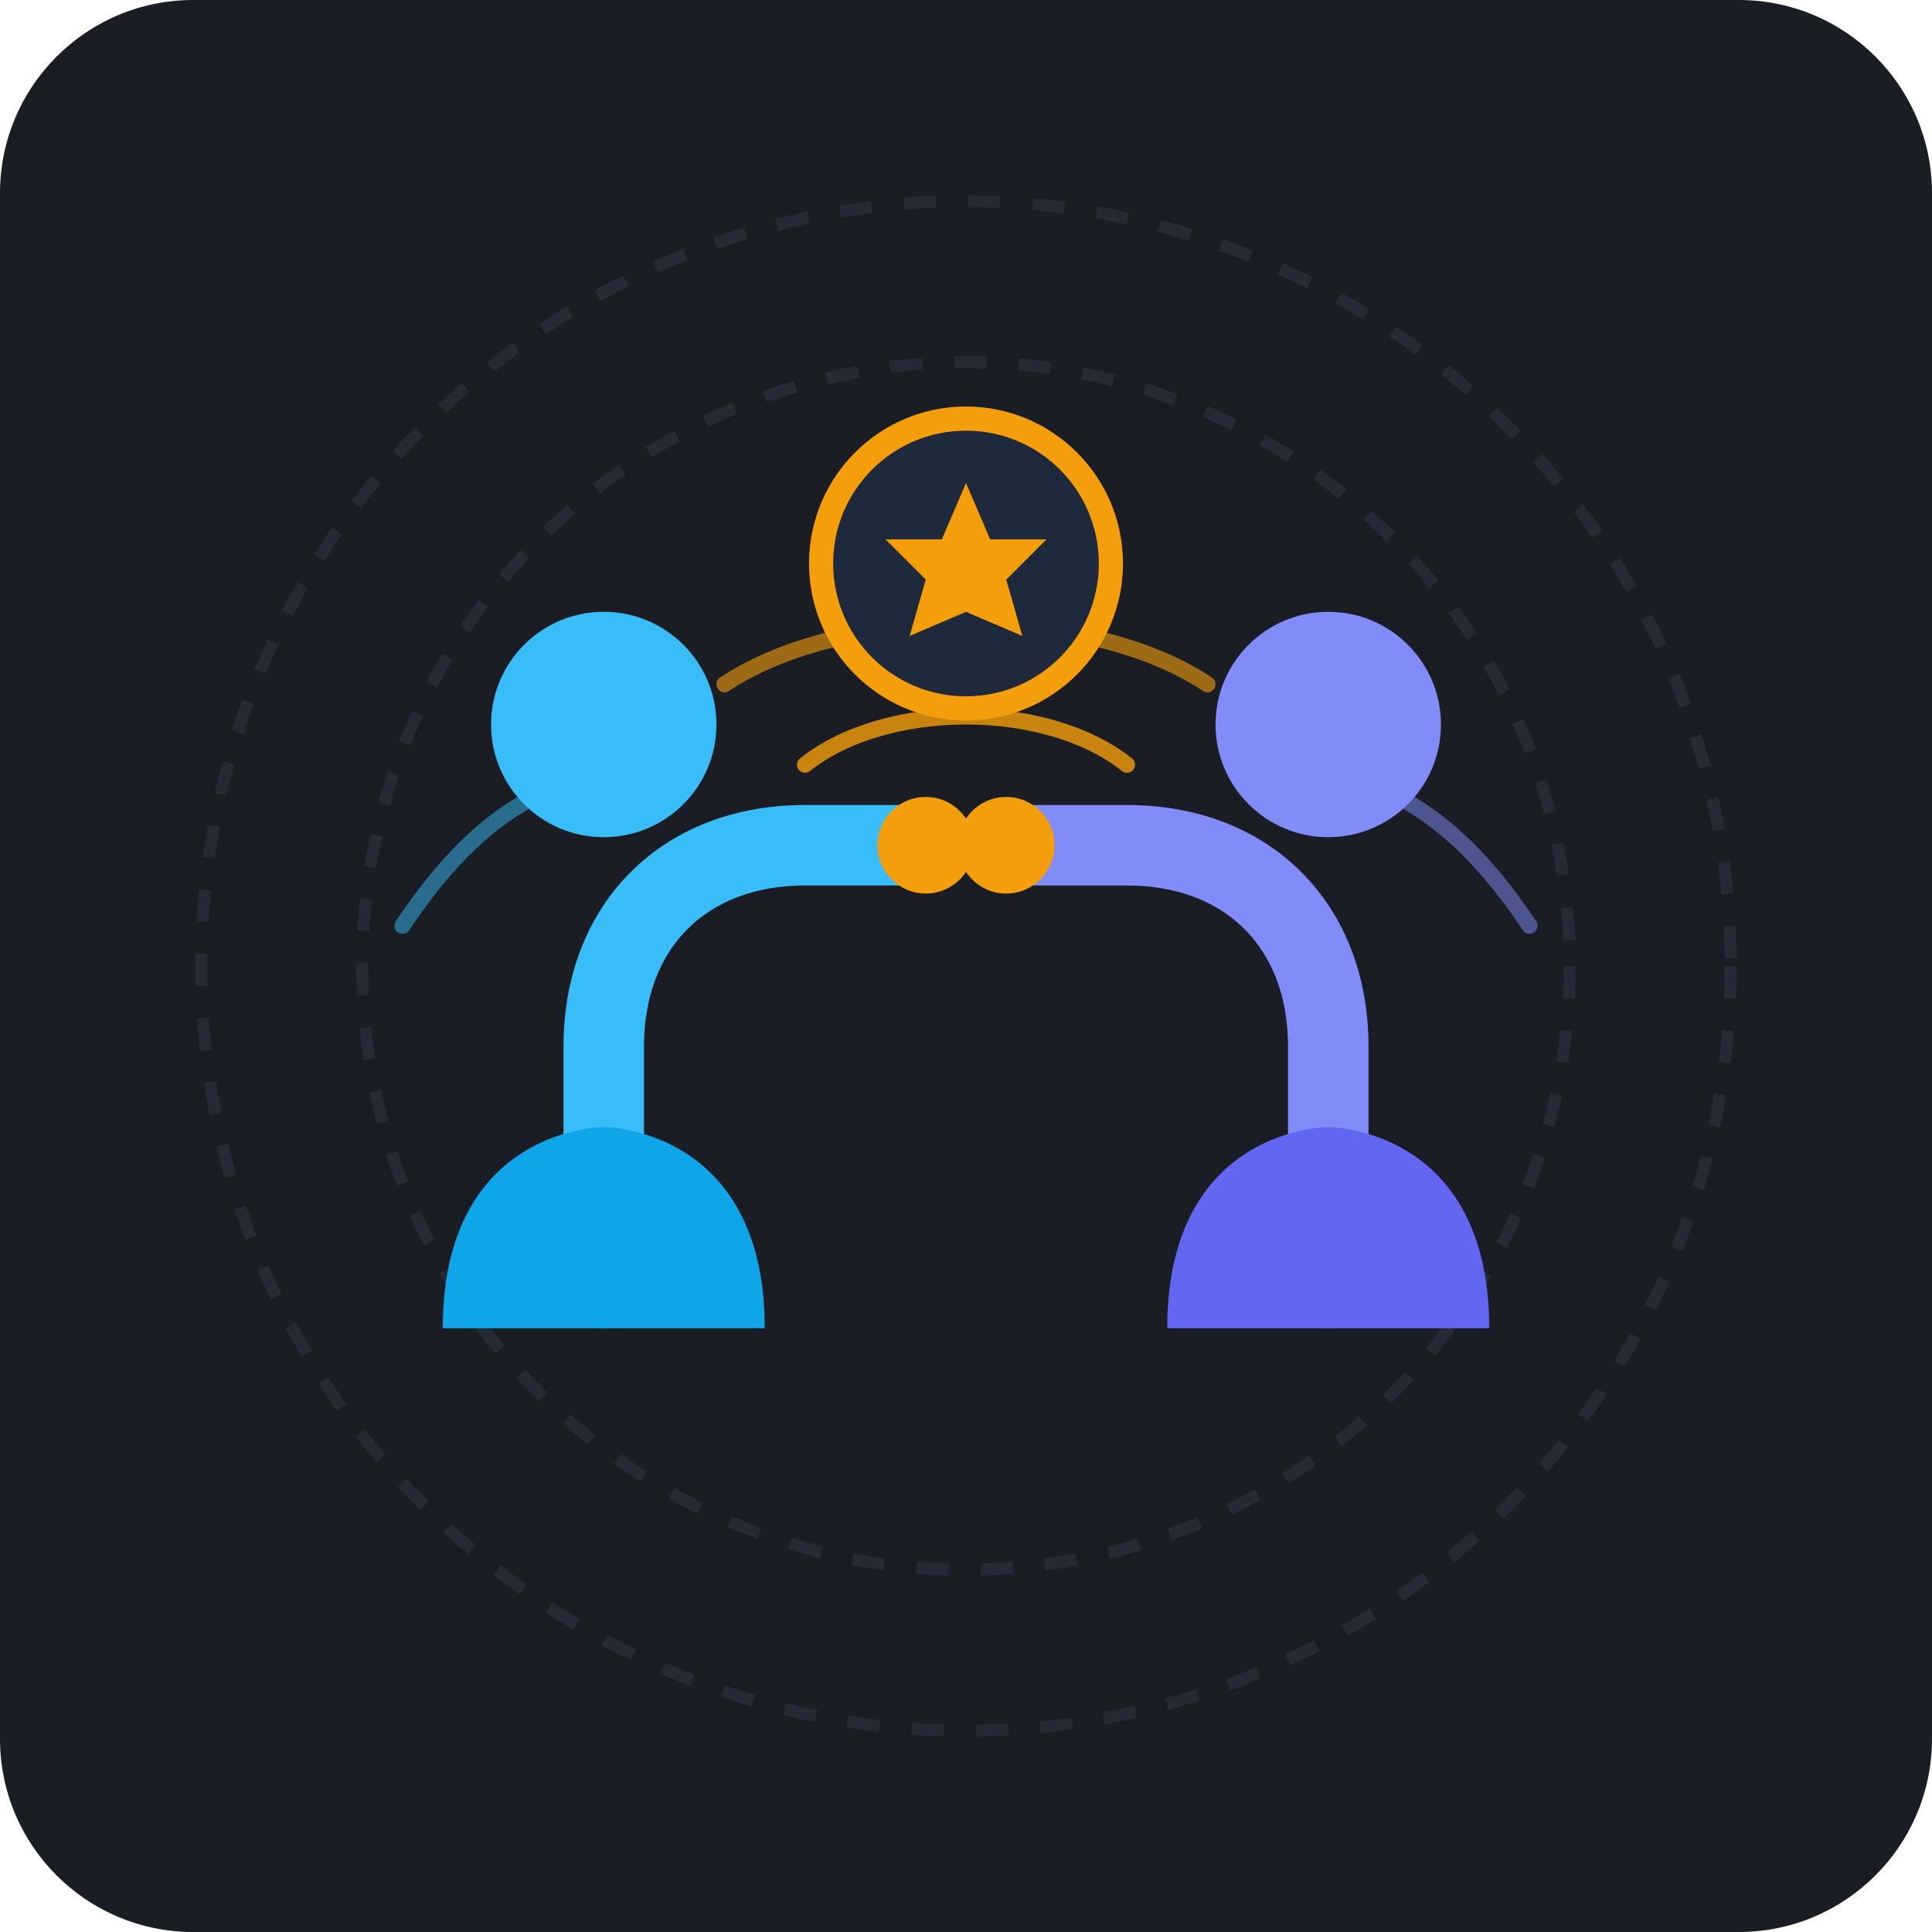
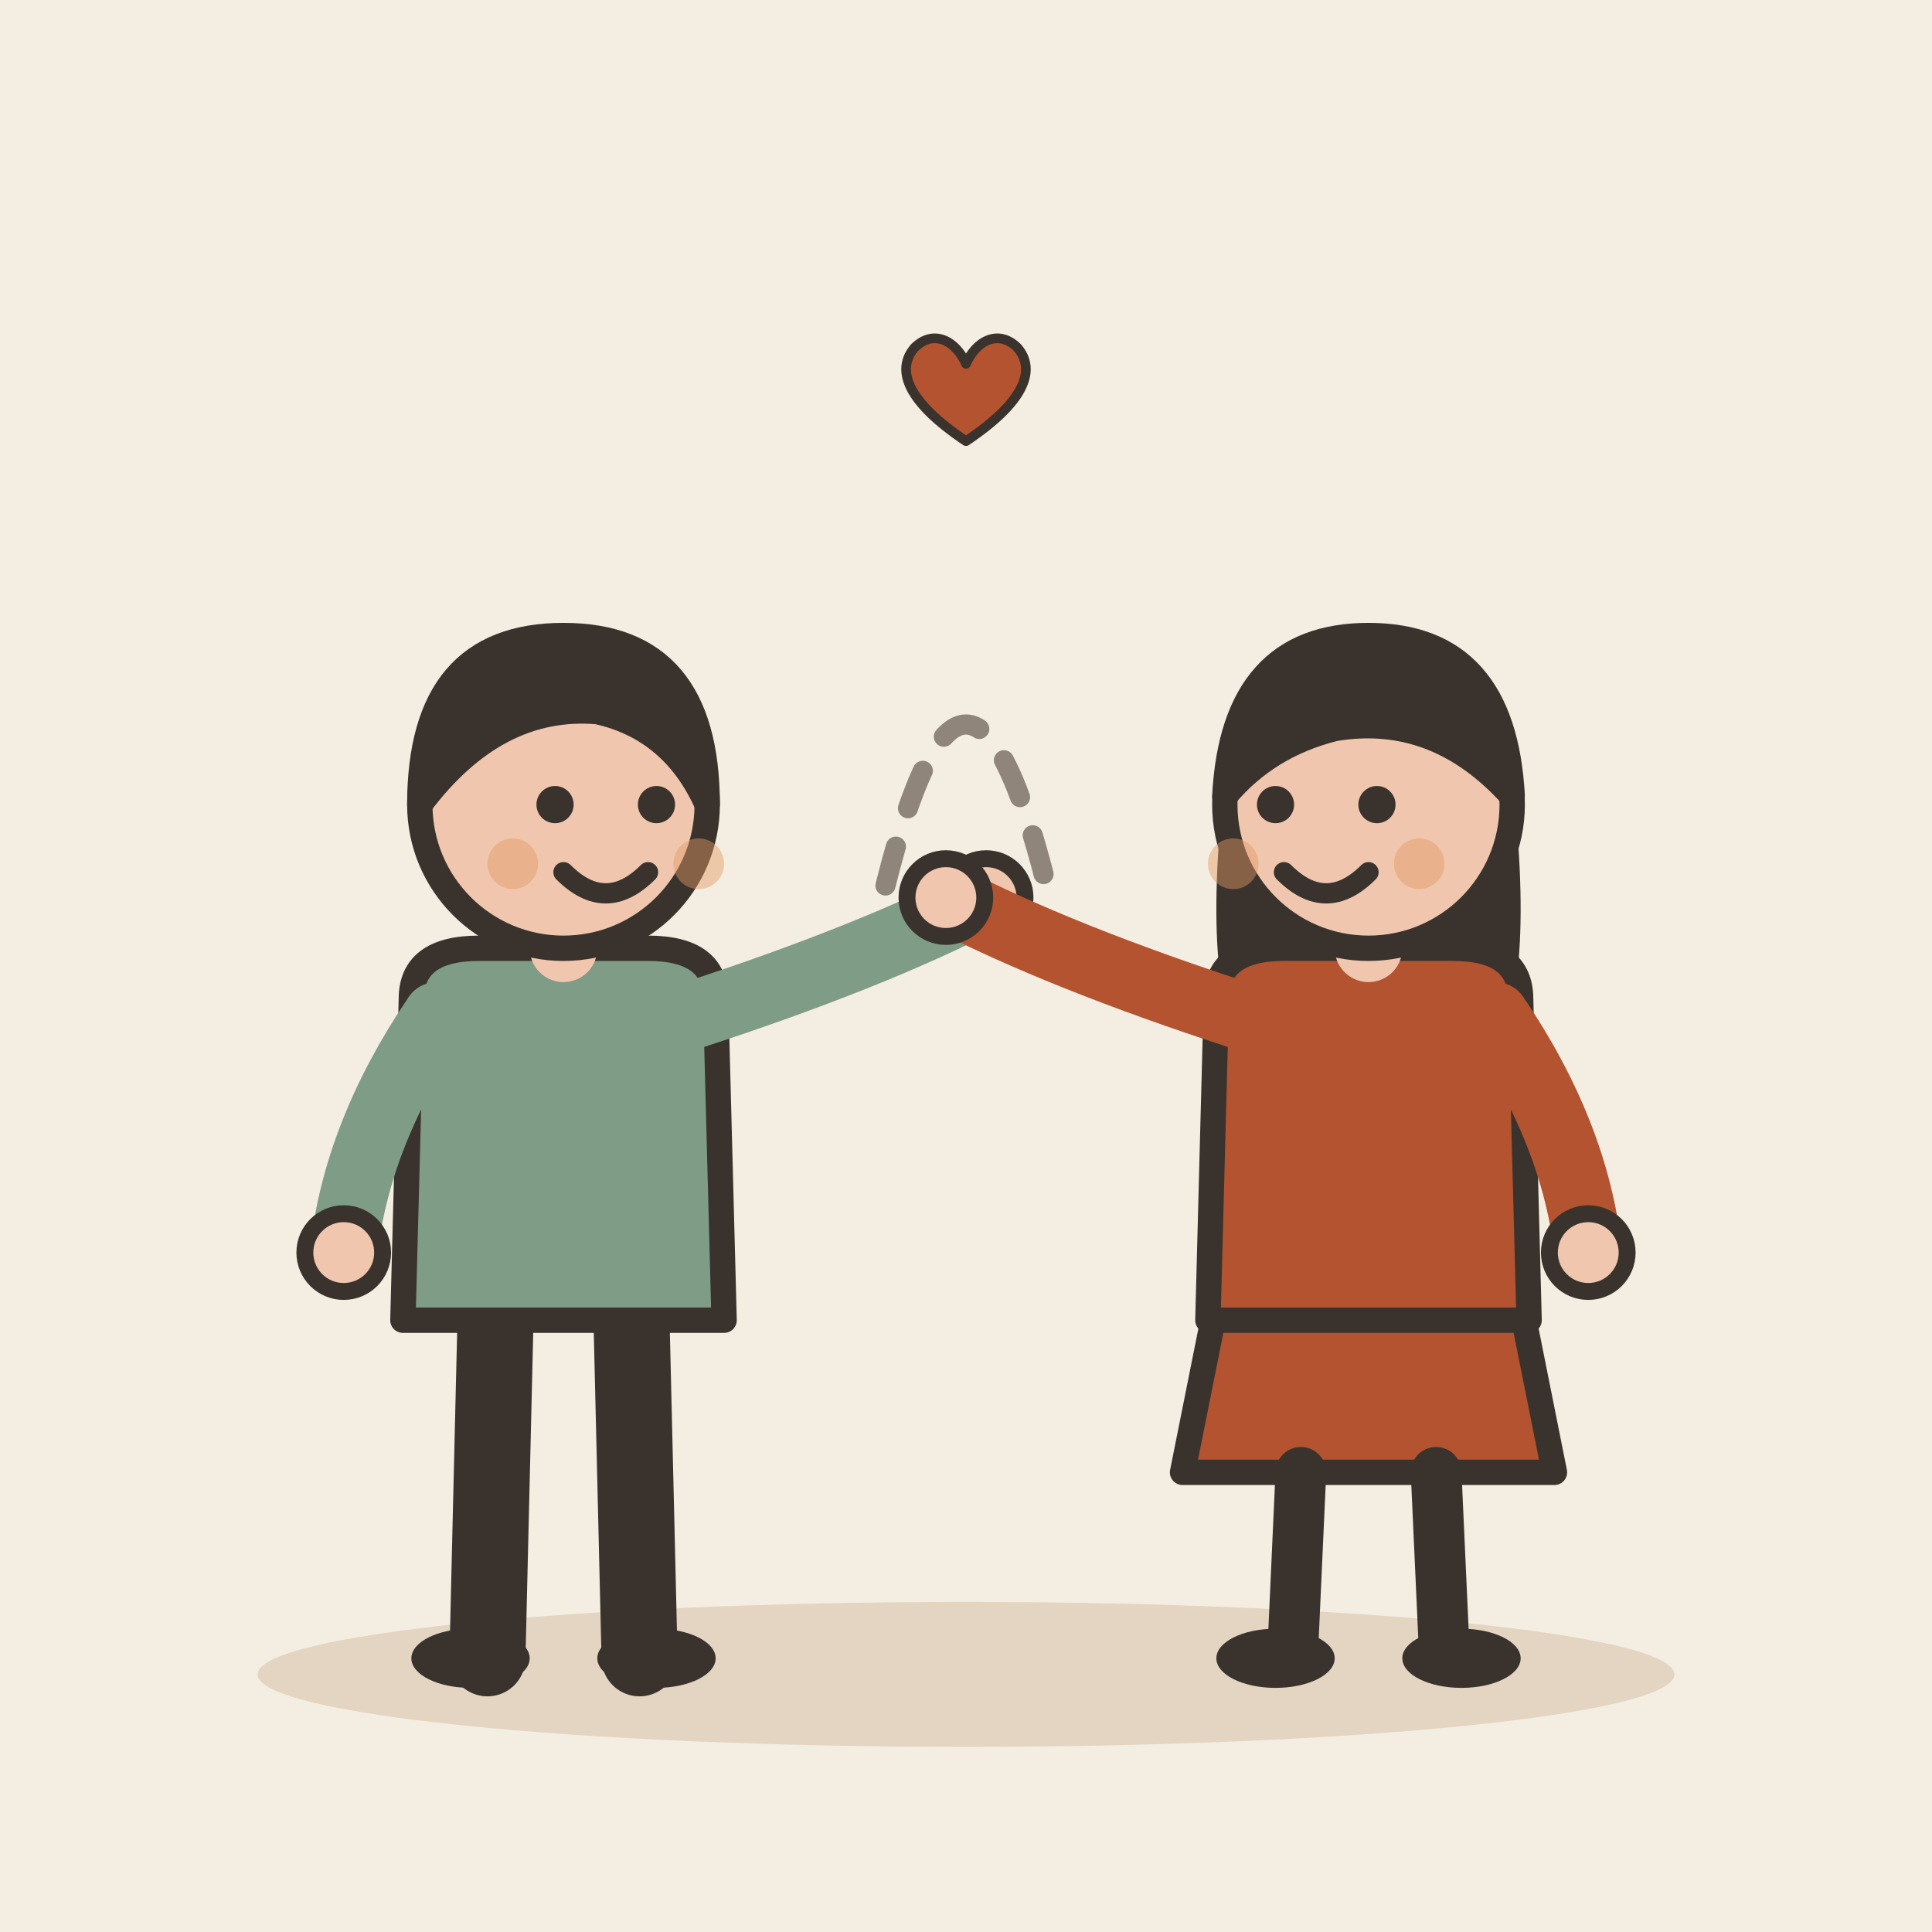
- <svg xmlns="http://www.w3.org/2000/svg" width="240" height="240" viewBox="0 0 240 240">
-   <rect width="240" height="240" rx="24" fill="#1A1D24" />
-   <g opacity="0.15" stroke="#64748B" stroke-width="1.5" stroke-dasharray="4 4" fill="none">
-     <circle cx="120" cy="120" r="75" />
-     <circle cx="120" cy="120" r="95" />
+ <svg xmlns="http://www.w3.org/2000/svg" viewBox="0 0 240 240" data-style="editorial">
+   <rect width="240" height="240" fill="#F4EDE2" />
+   <ellipse cx="120" cy="208" rx="88" ry="9" fill="#E3D5C1" />
+   <g transform="translate(70 206) scale(1.05 1.05)">
+     <path d="M-8 -42L-9 0" stroke="#3A332D" stroke-width="9" stroke-linecap="round" fill="none" />
+     <path d="M8 -42L9 0" stroke="#3A332D" stroke-width="9" stroke-linecap="round" fill="none" />
+     <ellipse cx="-11" cy="0" rx="7" ry="3.5" fill="#3A332D" />
+     <ellipse cx="11" cy="0" rx="7" ry="3.5" fill="#3A332D" />
+     <path d="M-18 -78Q-18 -84 -10 -84L10 -84Q18 -84 18 -78L19 -40L-19 -40Z" fill="#7E9C86" stroke="#3A332D" stroke-width="3" stroke-linecap="round" stroke-linejoin="round" />
+     <path d="M-15 -76Q-24.5 -62 -26 -48" fill="none" stroke="#7E9C86" stroke-width="8" stroke-linecap="round" stroke-linejoin="round" />
+     <circle cx="-26" cy="-48" r="4.6" fill="#F0C7AE" stroke="#3A332D" stroke-linecap="round" stroke-linejoin="round" stroke-width="2" />
+     <path d="M15 -76Q36.5 -83 50 -90" fill="none" stroke="#7E9C86" stroke-width="8" stroke-linecap="round" stroke-linejoin="round" />
+     <circle cx="50" cy="-90" r="4.6" fill="#F0C7AE" stroke="#3A332D" stroke-linecap="round" stroke-linejoin="round" stroke-width="2" />
+     <path d="M0 -84L0 -88" stroke="#F0C7AE" stroke-width="8" stroke-linecap="round" fill="none" />
+     <circle cx="0" cy="-101" r="17" fill="#F0C7AE" stroke="#3A332D" stroke-width="3" stroke-linecap="round" stroke-linejoin="round" />
+     <path d="M-17 -101Q-17 -121 0 -121Q17 -121 17 -101Q13 -110 4 -112Q-8 -113 -17 -101Z" fill="#3A332D" stroke="#3A332D" stroke-width="3" stroke-linecap="round" stroke-linejoin="round" />
+     <circle cx="-1" cy="-101" r="2.2" fill="#3A332D" />
+     <circle cx="11" cy="-101" r="2.2" fill="#3A332D" />
+     <path d="M0 -93Q5 -88 10 -93" fill="none" stroke="#3A332D" stroke-width="2.4" stroke-linecap="round" stroke-linejoin="round" />
+     <circle cx="-6" cy="-94" r="3" fill="#E39A62" opacity="0.45" />
+     <circle cx="16" cy="-94" r="3" fill="#E39A62" opacity="0.45" />
  </g>
-   <g transform="translate(0, 0)">
-     <path d="M75,160 L75,130 C75,115 85,105 100,105 L115,105" fill="none" stroke="#38BDF8" stroke-width="10" stroke-linecap="round" stroke-linejoin="round" />
-     <circle cx="75" cy="90" r="14" fill="#38BDF8" />
-     <path d="M55,165 C55,140 75,140 75,140 C75,140 95,140 95,165" fill="#0EA5E9" />
-     <circle cx="115" cy="105" r="6" fill="#F59E0B" />
+   <g transform="translate(170 206) scale(1.05 1.05)">
+     <path d="M-18 -42L-22 -22L22 -22L18 -42Z" fill="#B4532F" stroke="#3A332D" stroke-width="3" stroke-linecap="round" stroke-linejoin="round" />
+     <path d="M-8 -22L-9 0" stroke="#3A332D" stroke-width="6" stroke-linecap="round" fill="none" />
+     <path d="M8 -22L9 0" stroke="#3A332D" stroke-width="6" stroke-linecap="round" fill="none" />
+     <ellipse cx="-11" cy="0" rx="7" ry="3.5" fill="#3A332D" />
+     <ellipse cx="11" cy="0" rx="7" ry="3.5" fill="#3A332D" />
+     <path d="M-17 -104Q-20 -78 -14 -70L-6 -78L6 -78L14 -70Q20 -78 17 -104Z" fill="#3A332D" />
+     <path d="M-18 -78Q-18 -84 -10 -84L10 -84Q18 -84 18 -78L19 -40L-19 -40Z" fill="#B4532F" stroke="#3A332D" stroke-width="3" stroke-linecap="round" stroke-linejoin="round" />
+     <path d="M-15 -76Q-36.5 -83 -50 -90" fill="none" stroke="#B4532F" stroke-width="8" stroke-linecap="round" stroke-linejoin="round" />
+     <circle cx="-50" cy="-90" r="4.6" fill="#F0C7AE" stroke="#3A332D" stroke-linecap="round" stroke-linejoin="round" stroke-width="2" />
+     <path d="M15 -76Q24.5 -62 26 -48" fill="none" stroke="#B4532F" stroke-width="8" stroke-linecap="round" stroke-linejoin="round" />
+     <circle cx="26" cy="-48" r="4.6" fill="#F0C7AE" stroke="#3A332D" stroke-linecap="round" stroke-linejoin="round" stroke-width="2" />
+     <path d="M0 -84L0 -88" stroke="#F0C7AE" stroke-width="8" stroke-linecap="round" fill="none" />
+     <circle cx="0" cy="-101" r="17" fill="#F0C7AE" stroke="#3A332D" stroke-width="3" stroke-linecap="round" stroke-linejoin="round" />
+     <path d="M-17 -102Q-16 -121 0 -121Q16 -121 17 -102Q8 -112 -4 -110Q-12 -108 -17 -102Z" fill="#3A332D" stroke="#3A332D" stroke-width="3" stroke-linecap="round" stroke-linejoin="round" />
+     <circle cx="-11" cy="-101" r="2.2" fill="#3A332D" />
+     <circle cx="1" cy="-101" r="2.2" fill="#3A332D" />
+     <path d="M-10 -93Q-5 -88 0 -93" fill="none" stroke="#3A332D" stroke-width="2.4" stroke-linecap="round" stroke-linejoin="round" />
+     <circle cx="-16" cy="-94" r="3" fill="#E39A62" opacity="0.45" />
+     <circle cx="6" cy="-94" r="3" fill="#E39A62" opacity="0.45" />
  </g>
-   <g transform="translate(0, 0)">
-     <path d="M165,160 L165,130 C165,115 155,105 140,105 L125,105" fill="none" stroke="#818CF8" stroke-width="10" stroke-linecap="round" stroke-linejoin="round" />
-     <circle cx="165" cy="90" r="14" fill="#818CF8" />
-     <path d="M145,165 C145,140 165,140 165,140 C165,140 185,140 185,165" fill="#6366F1" />
-     <circle cx="125" cy="105" r="6" fill="#F59E0B" />
+   <path d="M110 110Q120 70 130 110" fill="none" stroke="#8F857A" stroke-width="2.5" stroke-linecap="round" stroke-linejoin="round" stroke-dasharray="5 5" />
+   <g transform="translate(120 50) scale(0.4 0.4)">
+     <path d="M0 12C-18 0 -22 -10 -16 -17C-10 -23 -3 -19 0 -12C3 -19 10 -23 16 -17C22 -10 18 0 0 12Z" fill="#B4532F" stroke="#3A332D" stroke-width="3" stroke-linecap="round" stroke-linejoin="round" />
  </g>
-   <g transform="translate(120, 75)">
-     <path d="M-30,10 C-15,0 15,0 30,10" fill="none" stroke="#F59E0B" stroke-width="2" stroke-linecap="round" opacity="0.6" />
-     <path d="M-20,20 C-10,12 10,12 20,20" fill="none" stroke="#F59E0B" stroke-width="2" stroke-linecap="round" opacity="0.8" />
-     <circle cx="0" cy="-5" r="18" fill="#1E293B" stroke="#F59E0B" stroke-width="3" />
-     <path d="M0,-15 L3,-8 L10,-8 L5,-3 L7,4 L0,1 L-7,4 L-5,-3 L-10,-8 L-3,-8 Z" fill="#F59E0B" />
-   </g>
-   <path d="M50,115 C60,100 70,95 85,95" fill="none" stroke="#38BDF8" stroke-width="2" stroke-linecap="round" opacity="0.5" />
-   <path d="M190,115 C180,100 170,95 155,95" fill="none" stroke="#818CF8" stroke-width="2" stroke-linecap="round" opacity="0.5" />
</svg>
